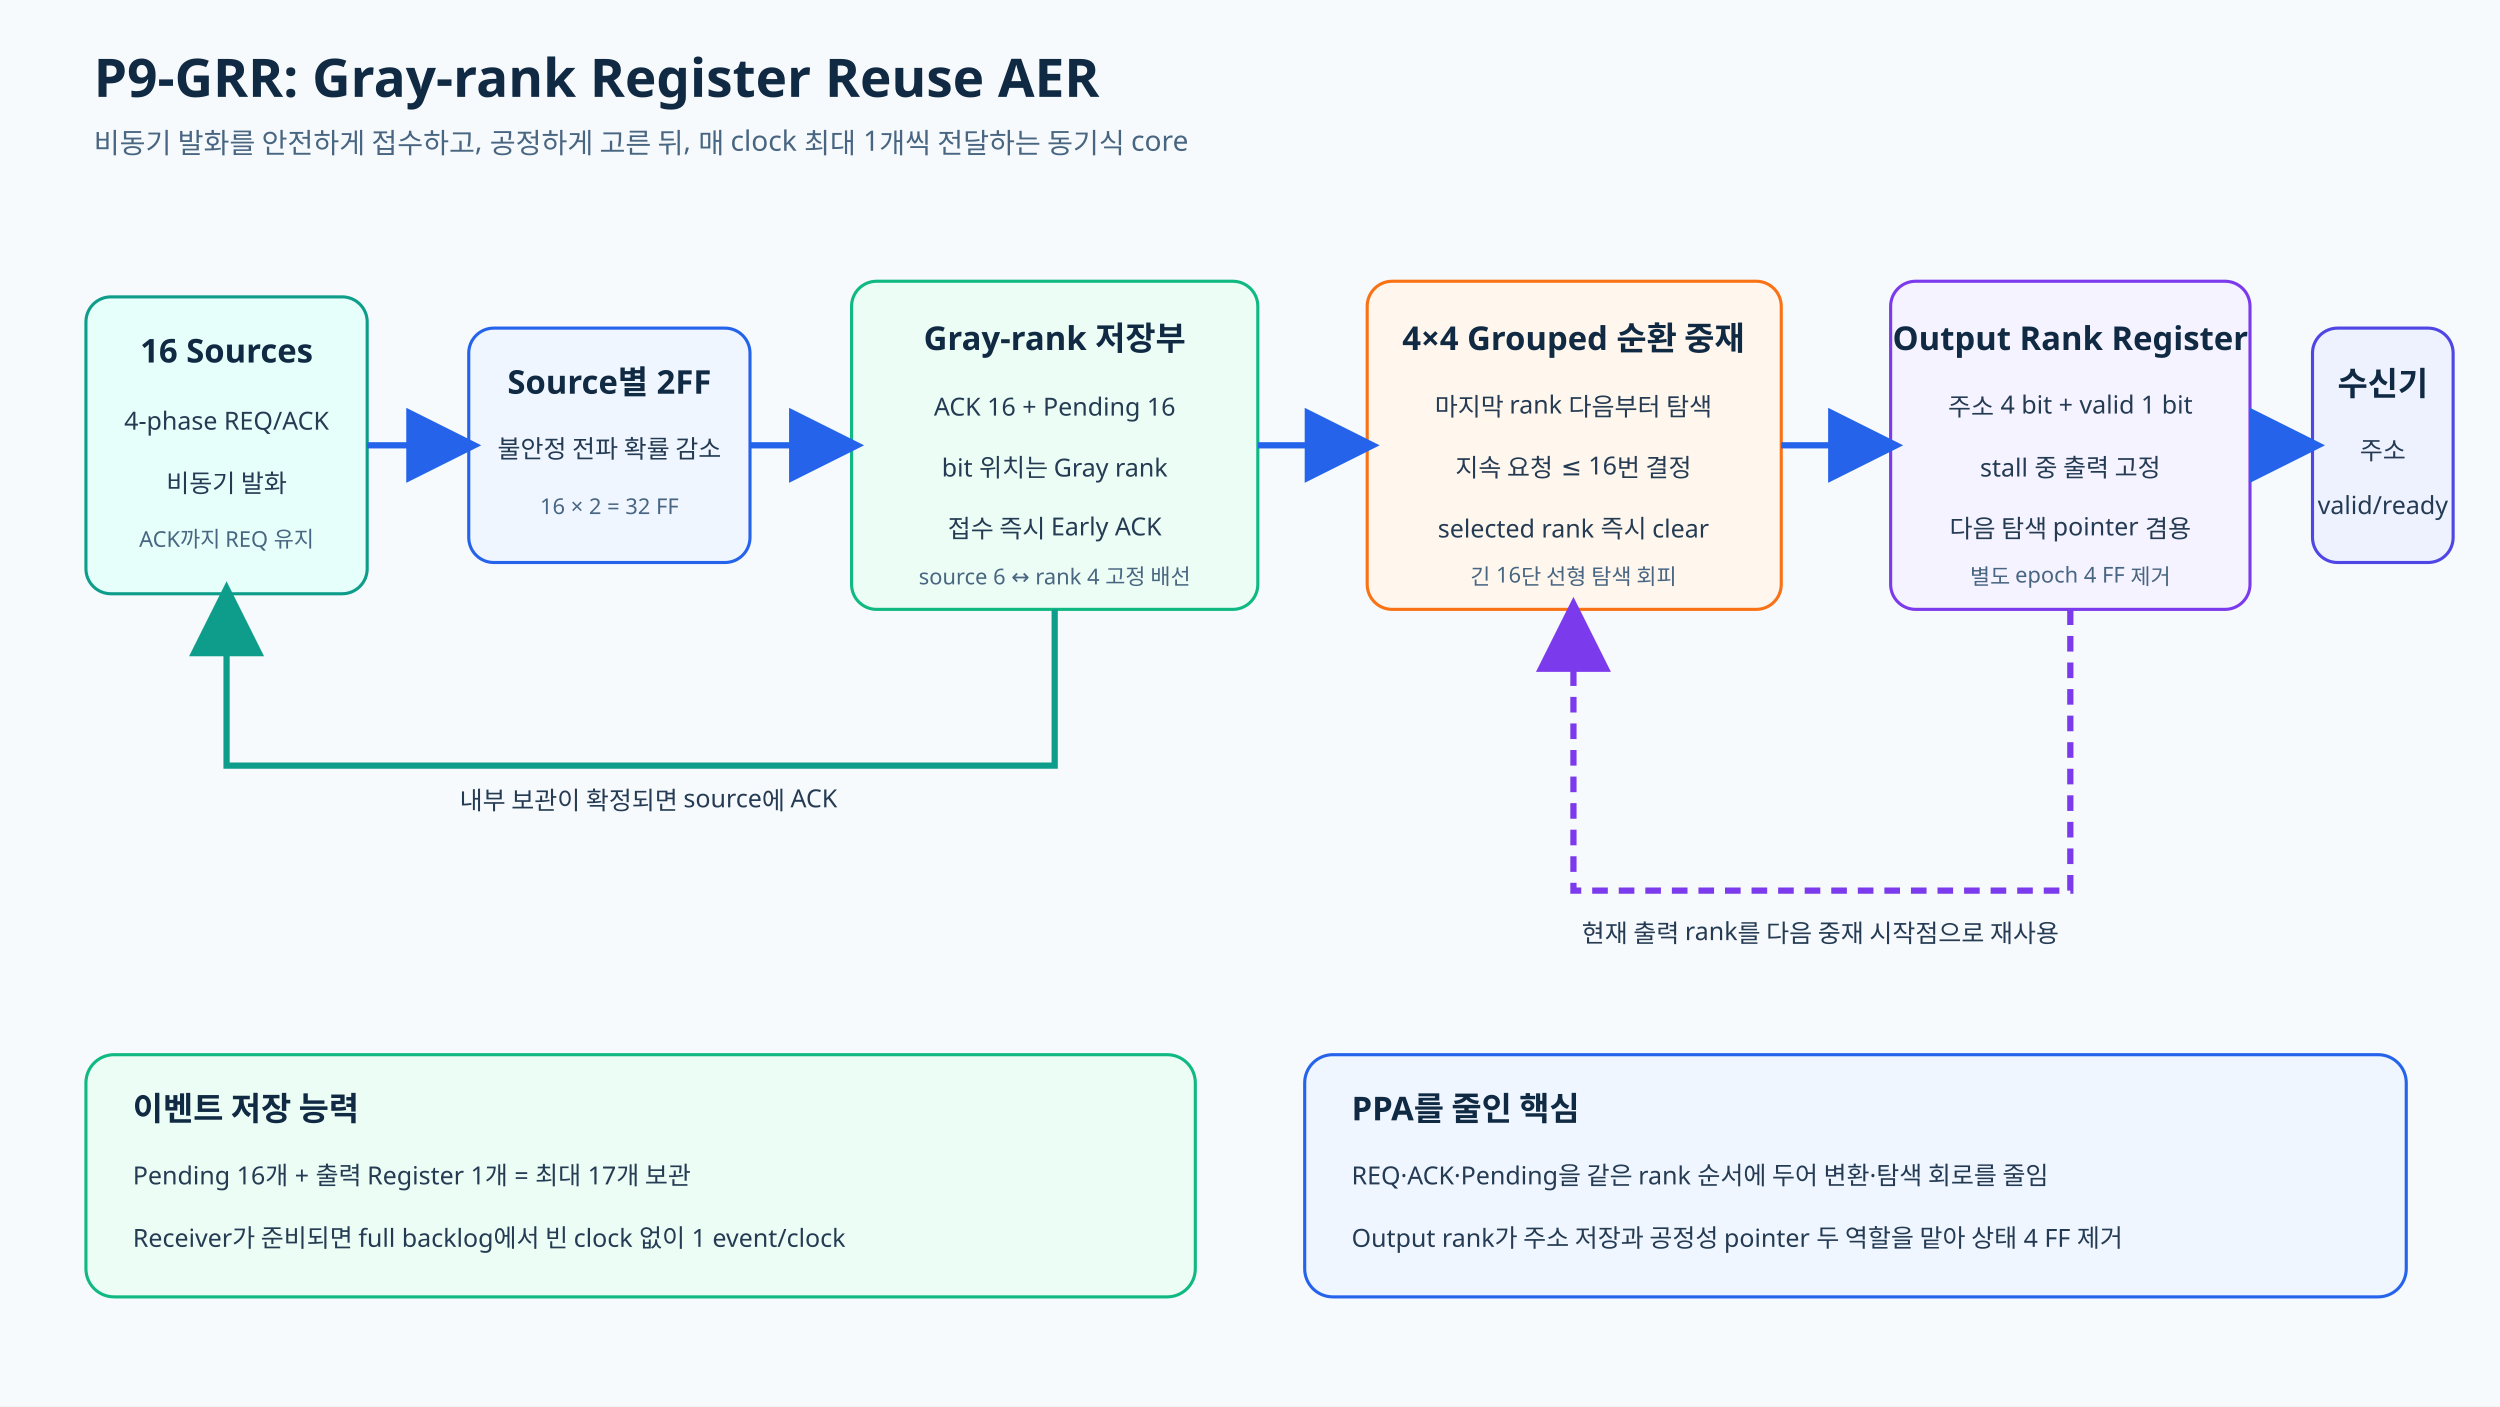
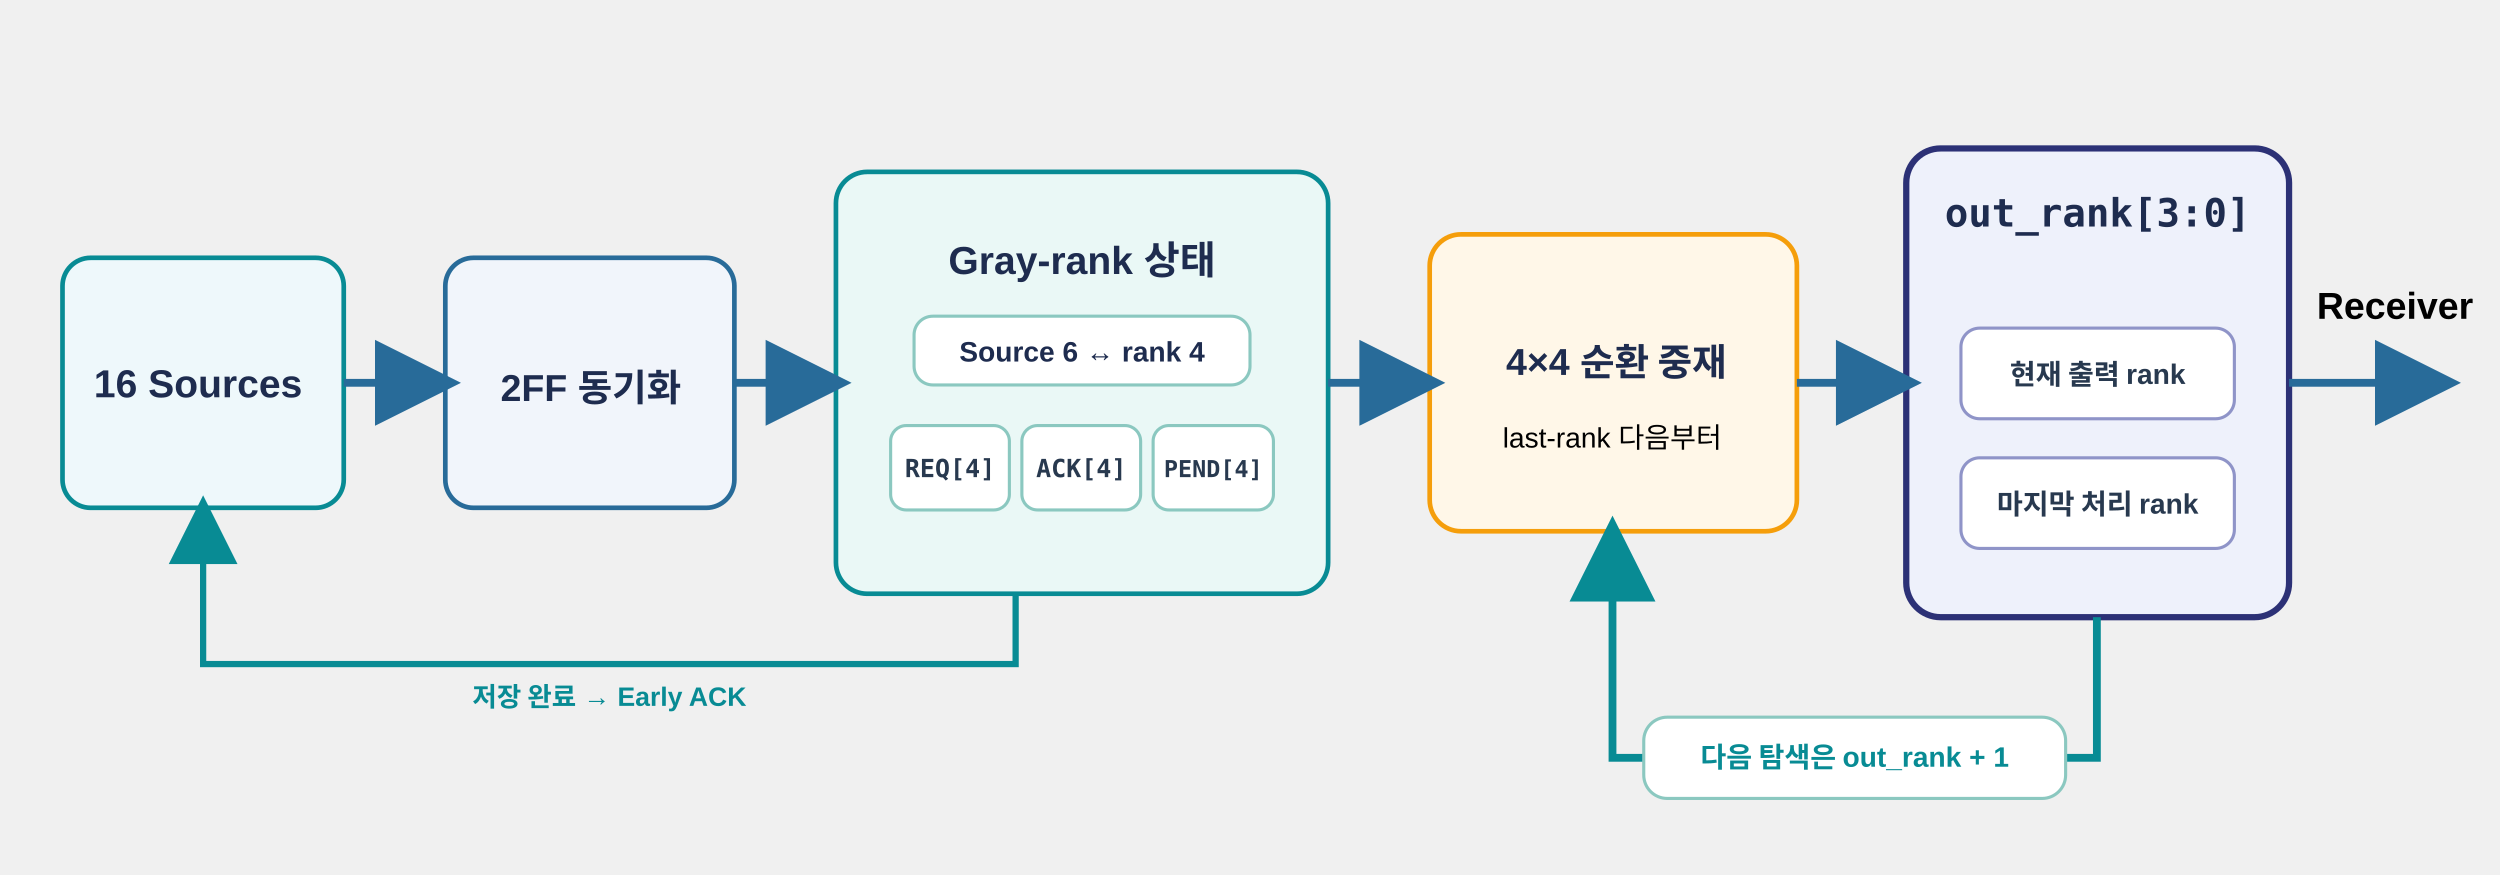
- <svg xmlns="http://www.w3.org/2000/svg" width="1600" height="900" viewBox="0 0 1600 900" role="img" aria-labelledby="title desc">
-   <defs>
-     <style>
-       .title{font:700 34px "Malgun Gothic",sans-serif;fill:#102a43}.sub{font:18px "Malgun Gothic",sans-serif;fill:#486581}
-       .h{font:700 21px "Malgun Gothic",sans-serif;fill:#102a43}.t{font:16px "Malgun Gothic",sans-serif;fill:#243b53}
-       .small{font:14px "Malgun Gothic",sans-serif;fill:#486581}.box{stroke-width:2;rx:16}.line{fill:none;stroke:#2563eb;stroke-width:4}
-       .ack{fill:none;stroke:#0f9d8b;stroke-width:4}.feedback{fill:none;stroke:#7c3aed;stroke-width:4;stroke-dasharray:10 7}
-     </style>
-     <marker id="blue" markerWidth="12" markerHeight="12" refX="10" refY="6" orient="auto">
-       <path d="M0,0 L12,6 L0,12 Z" fill="#2563eb" />
+ <svg xmlns="http://www.w3.org/2000/svg" width="1600" height="560" viewBox="0 0 1600 560" role="img" aria-labelledby="title desc" shape-rendering="geometricPrecision" text-rendering="geometricPrecision" version="1.1" id="svg28">
+   <defs id="defs2">
+     <marker id="arrowBlue" markerWidth="11" markerHeight="11" refX="9" refY="5.5" orient="auto">
+       <path d="M0,0 L11,5.5 L0,11 Z" fill="#286b99" id="path1" />
    </marker>
-     <marker id="green" markerWidth="12" markerHeight="12" refX="10" refY="6" orient="auto">
-       <path d="M0,0 L12,6 L0,12 Z" fill="#0f9d8b" />
-     </marker>
-     <marker id="purple" markerWidth="12" markerHeight="12" refX="10" refY="6" orient="auto">
-       <path d="M0,0 L12,6 L0,12 Z" fill="#7c3aed" />
+     <marker id="arrowTeal" markerWidth="11" markerHeight="11" refX="9" refY="5.5" orient="auto">
+       <path d="M0,0 L11,5.5 L0,11 Z" fill="#088b94" id="path2" />
    </marker>
  </defs>
-   <rect width="1600" height="900" fill="#f7fafc" />
-   <text x="60" y="62" class="title">P9-GRR: Gray-rank Register Reuse AER</text>
-   <text x="60" y="98" class="sub">비동기 발화를 안전하게 접수하고, 공정하게 고른 뒤, 매 clock 최대 1개씩 전달하는 동기식 core</text>
-   <rect x="55" y="190" width="180" height="190" class="box" fill="#e6fffa" stroke="#0f9d8b" />
-   <text x="145" y="232" text-anchor="middle" class="h">16 Sources</text>
-   <text x="145" y="275" text-anchor="middle" class="t">4-phase REQ/ACK</text>
-   <text x="145" y="315" text-anchor="middle" class="t">비동기 발화</text>
-   <text x="145" y="350" text-anchor="middle" class="small">ACK까지 REQ 유지</text>
-   <rect x="300" y="210" width="180" height="150" class="box" fill="#eff6ff" stroke="#2563eb" />
-   <text x="390" y="252" text-anchor="middle" class="h">Source별 2FF</text>
-   <text x="390" y="293" text-anchor="middle" class="t">불안정 전파 확률 감소</text>
-   <text x="390" y="329" text-anchor="middle" class="small">16 × 2 = 32 FF</text>
-   <rect x="545" y="180" width="260" height="210" class="box" fill="#ecfdf5" stroke="#10b981" />
-   <text x="675" y="224" text-anchor="middle" class="h">Gray-rank 저장부</text>
-   <text x="675" y="266" text-anchor="middle" class="t">ACK 16 + Pending 16</text>
-   <text x="675" y="305" text-anchor="middle" class="t">bit 위치는 Gray rank</text>
-   <text x="675" y="344" text-anchor="middle" class="t">접수 즉시 Early ACK</text>
-   <text x="675" y="374" text-anchor="middle" class="small">source 6 ↔ rank 4 고정 배선</text>
-   <rect x="875" y="180" width="265" height="210" class="box" fill="#fff7ed" stroke="#f97316" />
-   <text x="1007" y="224" text-anchor="middle" class="h">4×4 Grouped 순환 중재</text>
-   <text x="1007" y="266" text-anchor="middle" class="t">마지막 rank 다음부터 탐색</text>
-   <text x="1007" y="305" text-anchor="middle" class="t">지속 요청 ≤ 16번 결정</text>
-   <text x="1007" y="344" text-anchor="middle" class="t">selected rank 즉시 clear</text>
-   <text x="1007" y="374" text-anchor="middle" class="small">긴 16단 선형 탐색 회피</text>
-   <rect x="1210" y="180" width="230" height="210" class="box" fill="#f5f3ff" stroke="#7c3aed" />
-   <text x="1325" y="224" text-anchor="middle" class="h">Output Rank Register</text>
-   <text x="1325" y="266" text-anchor="middle" class="t">주소 4 bit + valid 1 bit</text>
-   <text x="1325" y="305" text-anchor="middle" class="t">stall 중 출력 고정</text>
-   <text x="1325" y="344" text-anchor="middle" class="t">다음 탐색 pointer 겸용</text>
-   <text x="1325" y="374" text-anchor="middle" class="small">별도 epoch 4 FF 제거</text>
-   <rect x="1480" y="210" width="90" height="150" class="box" fill="#eef2ff" stroke="#4f46e5" />
-   <text x="1525" y="253" text-anchor="middle" class="h">수신기</text>
-   <text x="1525" y="294" text-anchor="middle" class="t">주소</text>
-   <text x="1525" y="329" text-anchor="middle" class="t">valid/ready</text>
-   <path d="M235 285 H300" class="line" marker-end="url(#blue)" />
-   <path d="M480 285 H545" class="line" marker-end="url(#blue)" />
-   <path d="M805 285 H875" class="line" marker-end="url(#blue)" />
-   <path d="M1140 285 H1210" class="line" marker-end="url(#blue)" />
-   <path d="M1440 285 H1480" class="line" marker-end="url(#blue)" />
-   <path d="M675 390 V490 H145 V380" class="ack" marker-end="url(#green)" />
-   <text x="415" y="518" text-anchor="middle" class="t">내부 보관이 확정되면 source에 ACK</text>
-   <path d="M1325 390 V570 H1007 V390" class="feedback" marker-end="url(#purple)" />
-   <text x="1165" y="603" text-anchor="middle" class="t">현재 출력 rank를 다음 중재 시작점으로 재사용</text>
-   <rect x="55" y="675" width="710" height="155" rx="18" fill="#ecfdf5" stroke="#10b981" stroke-width="2" />
-   <text x="85" y="717" class="h">이벤트 저장 능력</text>
-   <text x="85" y="758" class="t">Pending 16개 + 출력 Register 1개 = 최대 17개 보관</text>
-   <text x="85" y="798" class="t">Receiver가 준비되면 full backlog에서 빈 clock 없이 1 event/clock</text>
-   <rect x="835" y="675" width="705" height="155" rx="18" fill="#eff6ff" stroke="#2563eb" stroke-width="2" />
-   <text x="865" y="717" class="h">PPA를 줄인 핵심</text>
-   <text x="865" y="758" class="t">REQ·ACK·Pending을 같은 rank 순서에 두어 변환·탐색 회로를 줄임</text>
-   <text x="865" y="798" class="t">Output rank가 주소 저장과 공정성 pointer 두 역할을 맡아 상태 4 FF 제거</text>
+   <rect x="40" y="165" width="180" height="160" rx="18" fill="#eef8fb" stroke="#088b94" stroke-width="3" id="rect3" />
+   <text x="126.769" y="254.262" text-anchor="middle" font-family="'Malgun Gothic', Arial, sans-serif" font-size="25px" font-weight="700" fill="#1e2c4f" id="text3">16 Sources</text>
+   <rect x="285" y="165" width="185" height="160" rx="18" fill="#f1f5fb" stroke="#286b99" stroke-width="3" id="rect5" />
+   <text x="378.146" y="256.66" text-anchor="middle" font-family="'Malgun Gothic', Arial, sans-serif" font-size="24px" font-weight="700" fill="#1e2c4f" id="text6">2FF 동기화</text>
+   <rect x="535" y="110" width="315" height="270" rx="20" fill="#eaf8f6" stroke="#088b94" stroke-width="3" id="rect8" />
+   <text x="692.5" y="175.364" text-anchor="middle" font-family="'Malgun Gothic', Arial, sans-serif" font-size="25px" font-weight="700" fill="#1e2c4f" id="text9">Gray-rank 상태</text>
+   <rect x="585" y="202.364" width="215" height="44" rx="12" fill="#ffffff" stroke="#8bc8c0" stroke-width="2" id="rect9" />
+   <text x="692.5" y="231.364" text-anchor="middle" font-family="'Malgun Gothic', Arial, sans-serif" font-size="18px" font-weight="700" fill="#1e2c4f" id="text10">Source 6 ↔ rank 4</text>
+   <rect x="570" y="272.364" width="76" height="54" rx="10" fill="#ffffff" stroke="#8bc8c0" stroke-width="2" id="rect10" />
+   <rect x="654" y="272.364" width="76" height="54" rx="10" fill="#ffffff" stroke="#8bc8c0" stroke-width="2" id="rect11" />
+   <rect x="738" y="272.364" width="77" height="54" rx="10" fill="#ffffff" stroke="#8bc8c0" stroke-width="2" id="rect12" />
+   <text x="608" y="305.364" text-anchor="middle" font-family="Consolas, 'Malgun Gothic', monospace" font-size="16px" font-weight="700" fill="#28394f" id="text12">REQ[4]</text>
+   <text x="692" y="305.364" text-anchor="middle" font-family="Consolas, 'Malgun Gothic', monospace" font-size="16px" font-weight="700" fill="#28394f" id="text13">ACK[4]</text>
+   <text x="776.5" y="305.364" text-anchor="middle" font-family="Consolas, 'Malgun Gothic', monospace" font-size="15px" font-weight="700" fill="#28394f" id="text14">PEND[4]</text>
+   <rect x="915" y="150" width="235" height="190" rx="20" fill="#fff7e8" stroke="#f59e0b" stroke-width="3" id="rect14" />
+   <text x="1034.439" y="239.956" text-anchor="middle" font-family="'Malgun Gothic', Arial, sans-serif" font-size="24px" font-weight="700" fill="#1e2c4f" id="text15">4×4 순환 중재</text>
+   <text x="1031.854" y="286.433" text-anchor="middle" font-family="'Malgun Gothic', Arial, sans-serif" font-size="18px" font-weight="400" fill="#28394f" id="text16" style="fill:#000000">last-rank 다음부터</text>
+   <text x="1532.807" y="204.052" text-anchor="middle" font-family="'Malgun Gothic', Arial, sans-serif" font-size="18px" font-weight="400" fill="#28394f" id="text16-9" style="font-weight:bold;font-size:24px;font-family:'Malgun Gothic', Arial, sans-serif;text-anchor:middle;fill:#000000;-inkscape-font-specification:'Malgun Gothic, Arial, sans-serif, Bold';font-style:normal;font-stretch:normal;font-variant:normal;font-variant-ligatures:normal;font-variant-caps:normal;font-variant-numeric:normal;font-variant-east-asian:normal">
+     <tspan style="font-style:normal;font-variant:normal;font-weight:bold;font-stretch:normal;font-size:24px;font-family:'Malgun Gothic', Arial, sans-serif;-inkscape-font-specification:'Malgun Gothic, Arial, sans-serif, Bold';font-variant-ligatures:normal;font-variant-caps:normal;font-variant-numeric:normal;font-variant-east-asian:normal" id="tspan28">Receiver</tspan>
+   </text>
+   <rect x="1220" y="95" width="245" height="300" rx="22" fill="#eef1fb" stroke="#2c3176" stroke-width="4" id="rect16" />
+   <text x="1342.5" y="145" text-anchor="middle" font-family="Consolas, Malgun Gothic, monospace" font-size="25" font-weight="700" fill="#1e2c4f" id="text17">out_rank[3:0]</text>
+   <rect x="1255" y="210" width="175" height="58" rx="12" fill="#ffffff" stroke="#8f94c8" stroke-width="2" id="rect18" />
+   <rect x="1255" y="293" width="175" height="58" rx="12" fill="#ffffff" stroke="#8f94c8" stroke-width="2" id="rect19" />
+   <text x="1342.5" y="246" text-anchor="middle" font-family="Malgun Gothic, Arial, sans-serif" font-size="18" font-weight="700" fill="#28394f" id="text19">현재 출력 rank</text>
+   <text x="1342.5" y="329" text-anchor="middle" font-family="Malgun Gothic, Arial, sans-serif" font-size="18" font-weight="700" fill="#28394f" id="text20">마지막 처리 rank</text>
+   <path d="M220 245 H285" fill="none" stroke="#286b99" stroke-width="5" marker-end="url(#arrowBlue)" id="path20" />
+   <path d="M470 245 H535" fill="none" stroke="#286b99" stroke-width="5" marker-end="url(#arrowBlue)" id="path21" />
+   <path d="m 850,245 h 65" fill="none" stroke="#286b99" stroke-width="5" marker-end="url(#arrowBlue)" id="path22" />
+   <path d="M1150 245 H1220" fill="none" stroke="#286b99" stroke-width="5" marker-end="url(#arrowBlue)" id="path23" />
+   <path d="M1465 245 H1565" fill="none" stroke="#286b99" stroke-width="5" marker-end="url(#arrowBlue)" id="path24" />
+   <path d="M650 380 V425 H130 V325" fill="none" stroke="#088b94" stroke-width="4" marker-end="url(#arrowTeal)" id="path26" />
+   <text x="390" y="452" text-anchor="middle" font-family="Malgun Gothic, Arial, sans-serif" font-size="17" font-weight="700" fill="#088b94" id="text27">저장 완료 → Early ACK</text>
+   <path d="M1342 395 V485 H1032 V340" fill="none" stroke="#088b94" stroke-width="5" marker-end="url(#arrowTeal)" id="path27" />
+   <rect x="1052" y="459" width="270" height="52" rx="15" fill="#ffffff" stroke="#8bc8c0" stroke-width="2" id="rect27" />
+   <text x="1187" y="491" text-anchor="middle" font-family="Malgun Gothic, Arial, sans-serif" font-size="18" font-weight="700" fill="#088b94" id="text28">다음 탐색은 out_rank + 1</text>
</svg>
